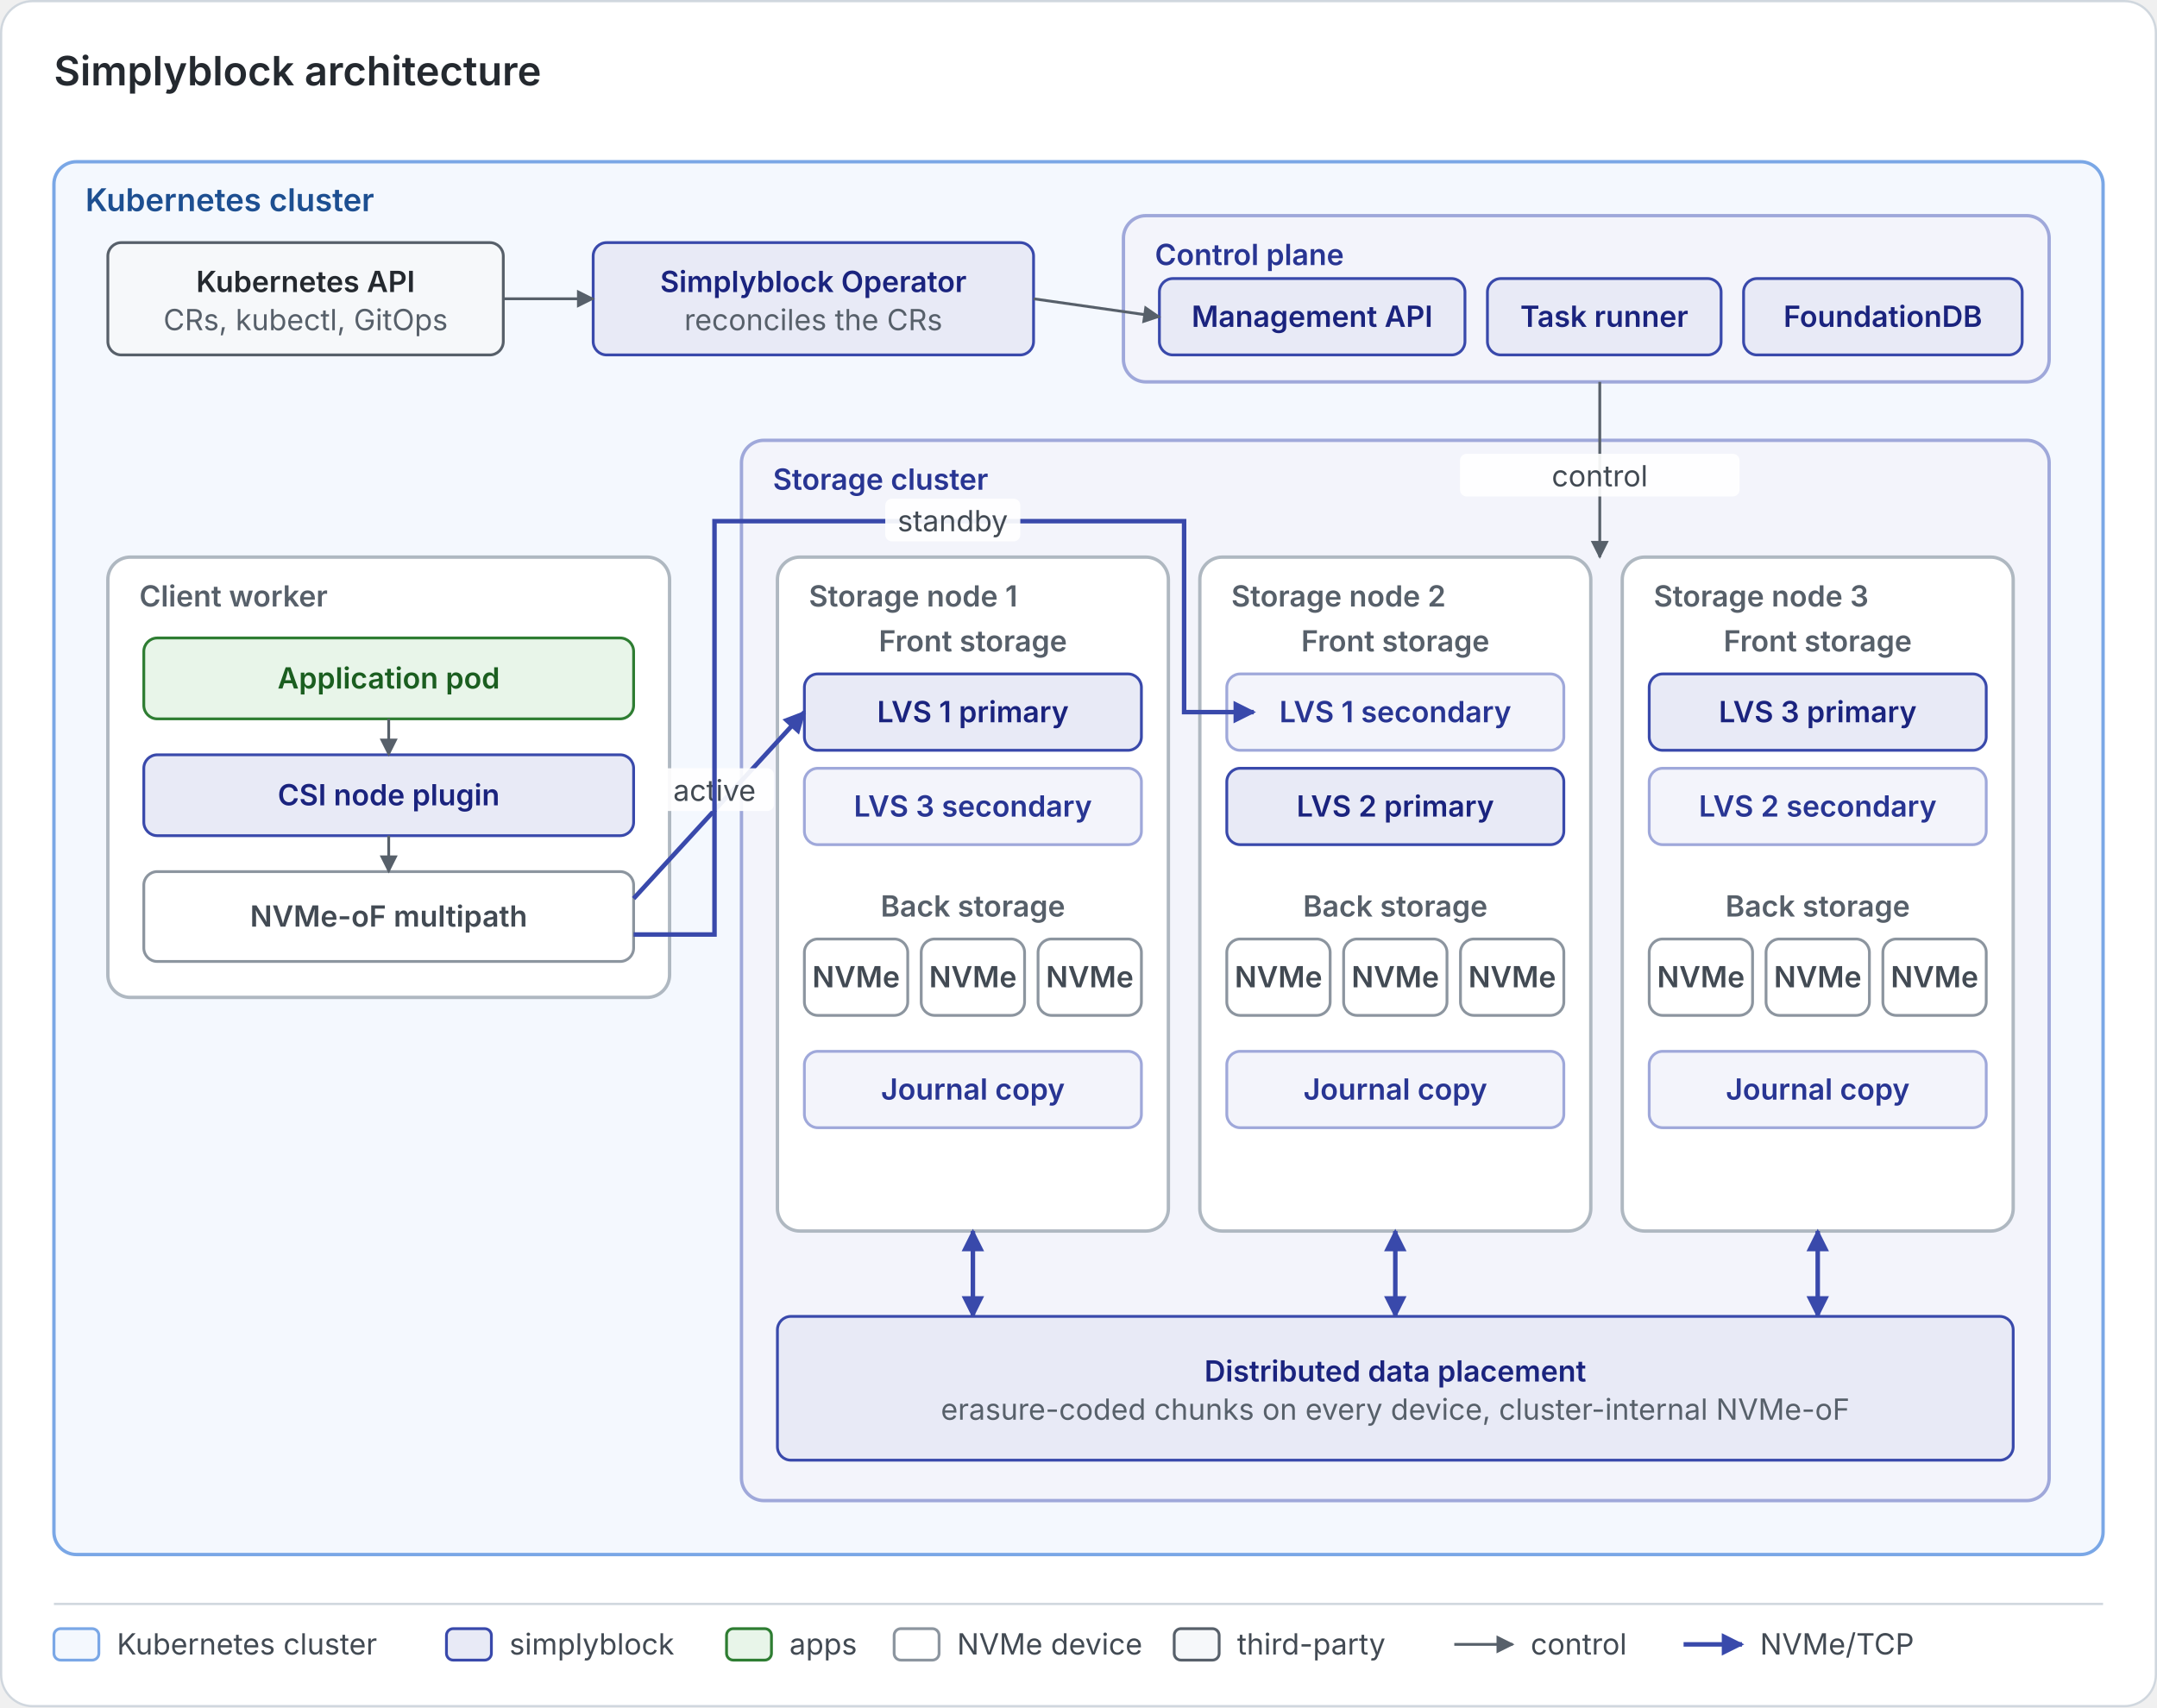
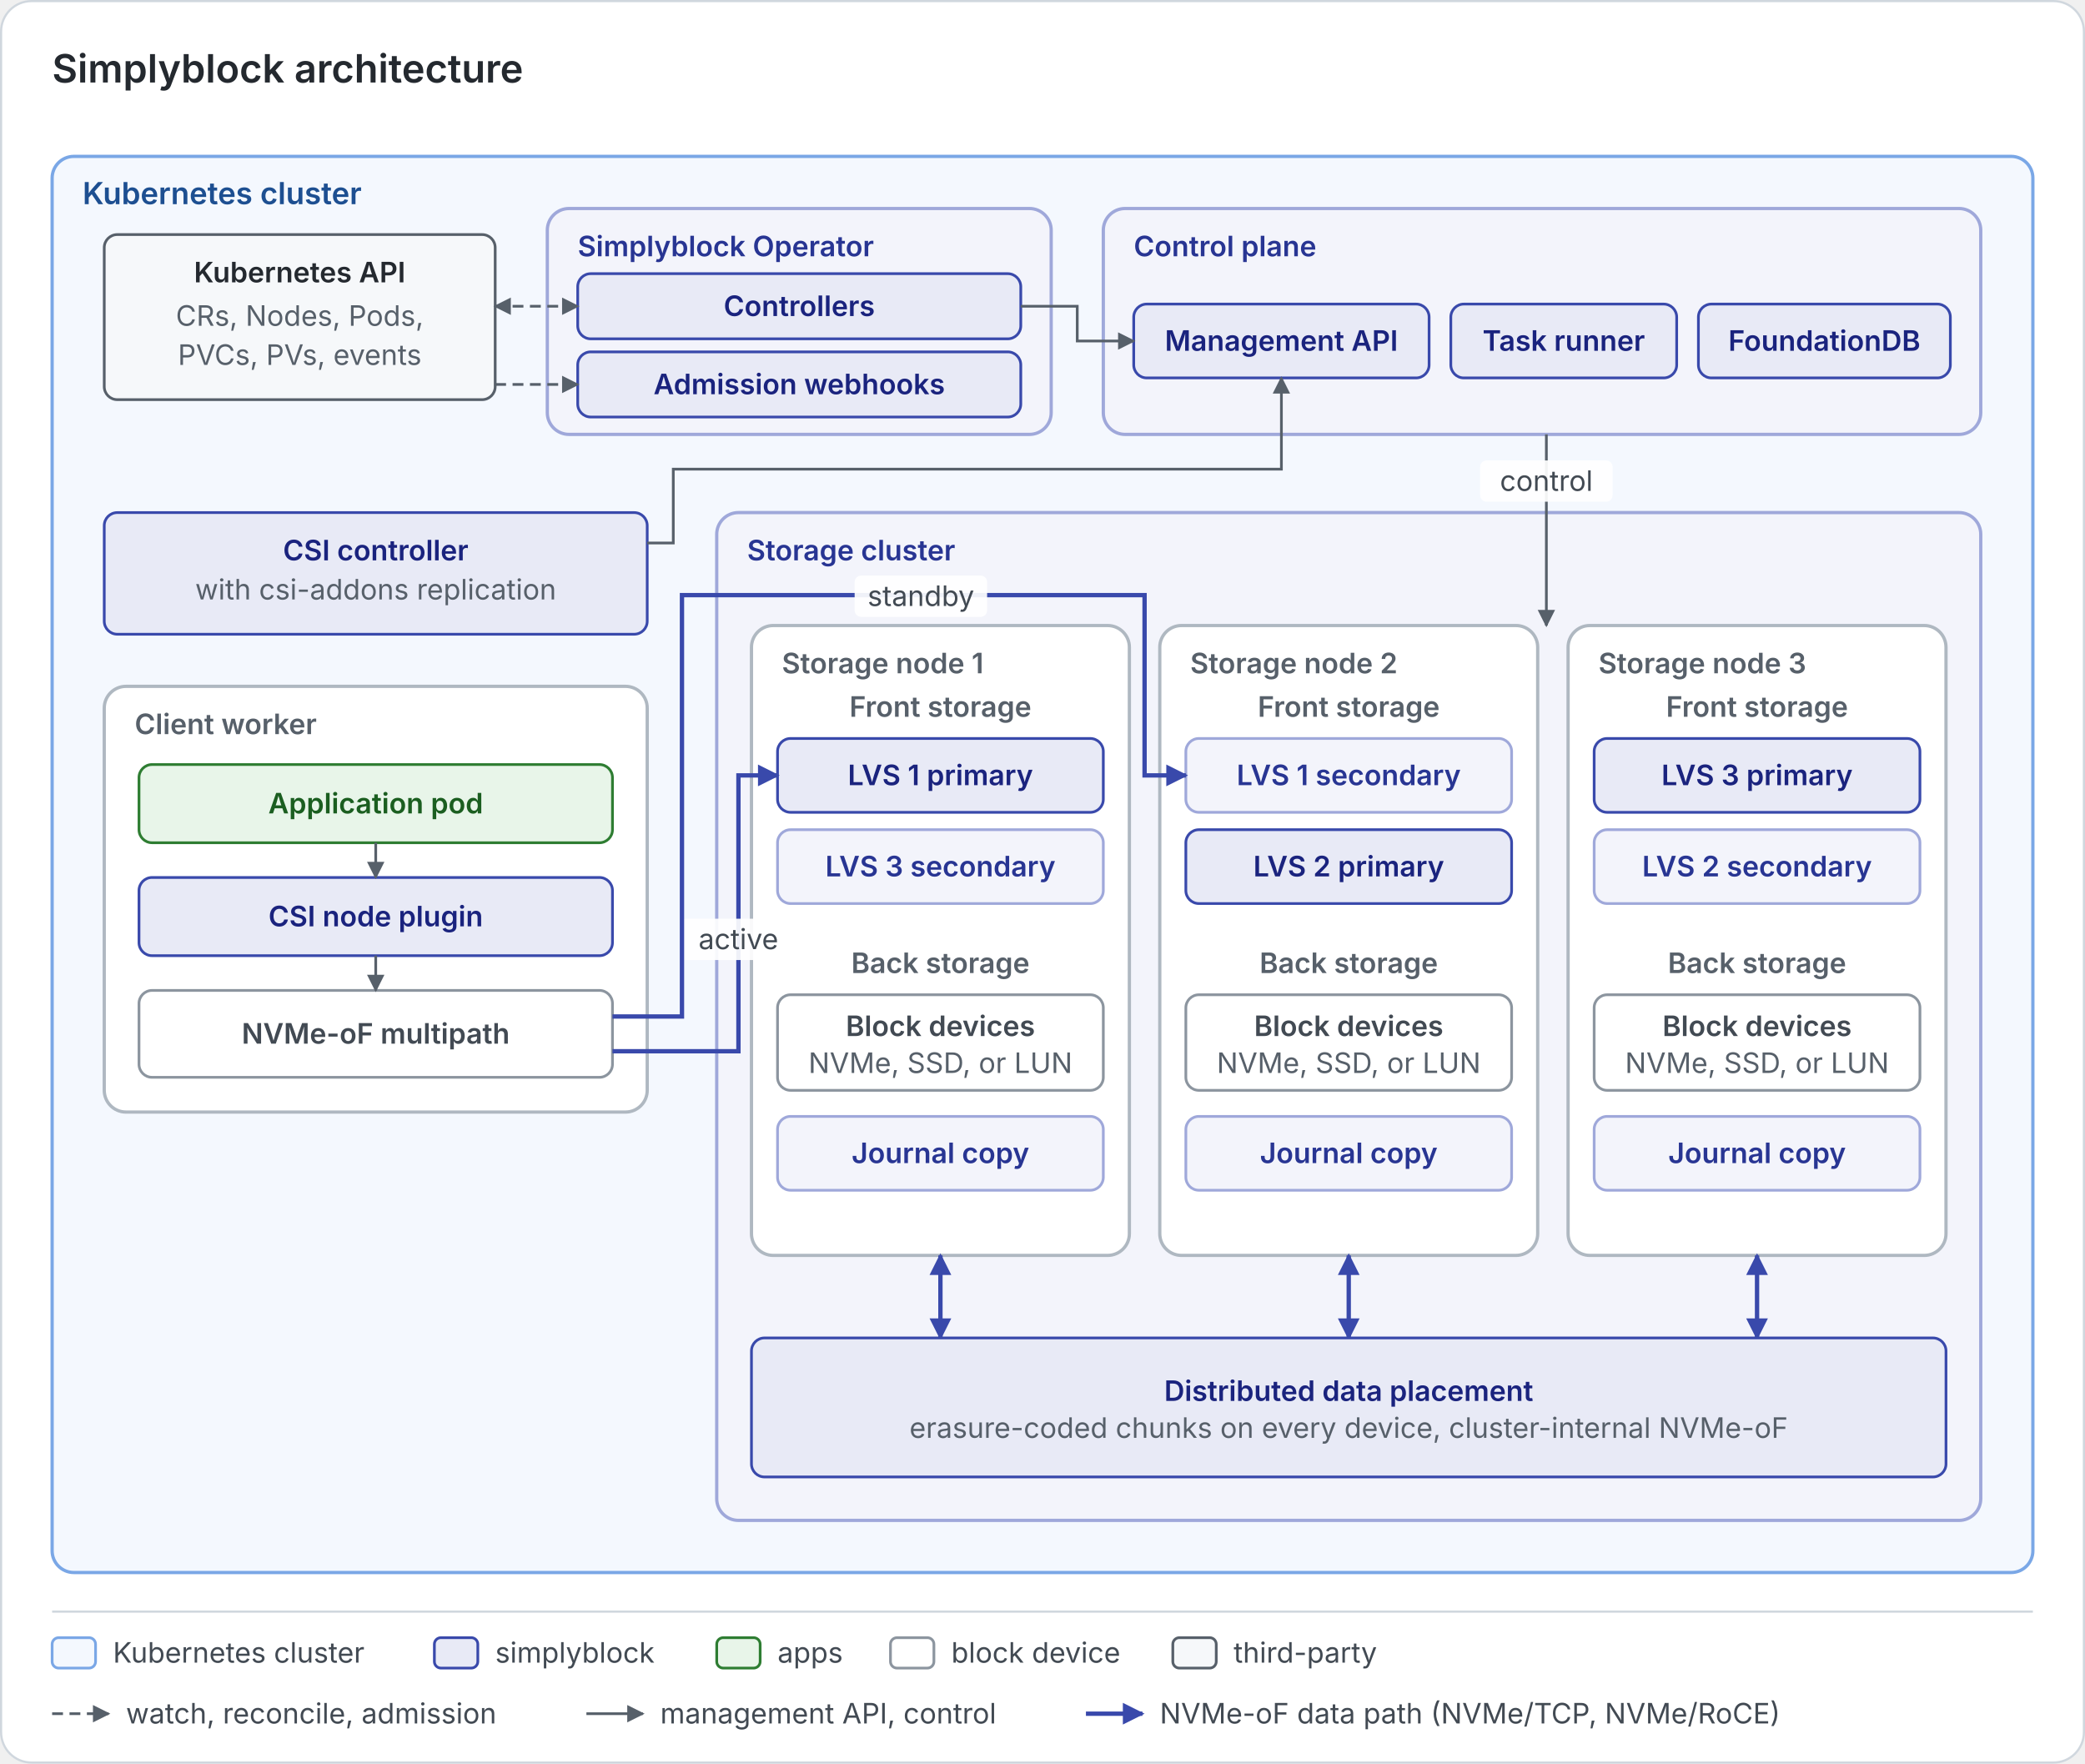
- <svg xmlns="http://www.w3.org/2000/svg" width="960" height="760" viewBox="0 0 960 760" font-family="Inter, Helvetica, Arial, sans-serif" role="img" aria-labelledby="t">
+ <svg xmlns="http://www.w3.org/2000/svg" width="960" height="812" viewBox="0 0 960 812" font-family="Inter, Helvetica, Arial, sans-serif" role="img" aria-labelledby="t">
  <defs>
    <marker id="arr-gray" viewBox="0 0 10 10" refX="9" refY="5" markerWidth="8" markerHeight="8" markerUnits="userSpaceOnUse" orient="auto-start-reverse">
      <path d="M0,0 L10,5 L0,10 z" fill="#57606a" />
    </marker>
    <marker id="arr-sb" viewBox="0 0 10 10" refX="9" refY="5" markerWidth="10" markerHeight="10" markerUnits="userSpaceOnUse" orient="auto-start-reverse">
      <path d="M0,0 L10,5 L0,10 z" fill="#3949ab" />
    </marker>
  </defs>
-   <rect x="0.5" y="0.5" width="959" height="759" rx="14" fill="#ffffff" stroke="#d0d7de" stroke-width="1" />
-   <text x="24" y="38" font-size="18" font-weight="600" fill="#24292f">Simplyblock architecture</text>
-   <rect x="24" y="72" width="912" height="620" rx="10" fill="#f4f8fe" stroke="#7aa7e6" stroke-width="1.5" />
+   <rect x="0.5" y="0.5" width="959" height="811" rx="14" fill="#ffffff" stroke="#d0d7de" stroke-width="1" />
+   <text x="24" y="38" font-size="18" font-weight="600" fill="#24292f" text-anchor="start">Simplyblock architecture</text>
+   <rect x="24" y="72" width="912" height="652" rx="10" fill="#f4f8fe" stroke="#7aa7e6" stroke-width="1.5" />
  <text x="38" y="94" font-size="14" font-weight="600" fill="#1d4f91" text-anchor="start">Kubernetes cluster</text>
-   <rect x="48" y="108" width="176" height="50" rx="6" fill="#f6f8fa" stroke="#57606a" stroke-width="1.25" />
-   <text x="136" y="130" font-size="13" font-weight="600" fill="#24292f" text-anchor="middle">Kubernetes API</text>
-   <text x="136" y="147" font-size="13" font-weight="400" fill="#57606a" text-anchor="middle">CRs, kubectl, GitOps</text>
-   <rect x="264" y="108" width="196" height="50" rx="6" fill="#e8eaf6" stroke="#3949ab" stroke-width="1.25" />
-   <text x="362" y="130" font-size="13" font-weight="600" fill="#1a237e" text-anchor="middle">Simplyblock Operator</text>
-   <text x="362" y="147" font-size="13" font-weight="400" fill="#57606a" text-anchor="middle">reconciles the CRs</text>
-   <rect x="500" y="96" width="412" height="74" rx="10" fill="#f3f4fb" stroke="#9fa8da" stroke-width="1.5" />
-   <text x="514" y="118" font-size="13" font-weight="600" fill="#283593" text-anchor="start">Control plane</text>
-   <rect x="516" y="124" width="136" height="34" rx="6" fill="#e8eaf6" stroke="#3949ab" stroke-width="1.25" />
-   <text x="584" y="145.5" font-size="13" font-weight="600" fill="#1a237e" text-anchor="middle">Management API</text>
-   <rect x="662" y="124" width="104" height="34" rx="6" fill="#e8eaf6" stroke="#3949ab" stroke-width="1.25" />
-   <text x="714" y="145.5" font-size="13" font-weight="600" fill="#1a237e" text-anchor="middle">Task runner</text>
-   <rect x="776" y="124" width="124" height="34" rx="6" fill="#e8eaf6" stroke="#3949ab" stroke-width="1.25" />
-   <text x="838" y="145.5" font-size="13" font-weight="600" fill="#1a237e" text-anchor="middle">FoundationDB</text>
-   <path d="M224,133 L264,133" fill="none" stroke="#57606a" stroke-width="1.25" marker-end="url(#arr-gray)" />
-   <path d="M460,133 L516,141" fill="none" stroke="#57606a" stroke-width="1.25" marker-end="url(#arr-gray)" />
-   <rect x="48" y="248" width="250" height="196" rx="10" fill="#ffffff" stroke="#afb8c1" stroke-width="1.5" />
-   <text x="62" y="270" font-size="13" font-weight="600" fill="#57606a" text-anchor="start">Client worker</text>
-   <rect x="64" y="284" width="218" height="36" rx="6" fill="#e8f5e9" stroke="#2e7d32" stroke-width="1.25" />
-   <text x="173" y="306.5" font-size="13" font-weight="600" fill="#1b5e20" text-anchor="middle">Application pod</text>
-   <rect x="64" y="336" width="218" height="36" rx="6" fill="#e8eaf6" stroke="#3949ab" stroke-width="1.25" />
-   <text x="173" y="358.5" font-size="13" font-weight="600" fill="#1a237e" text-anchor="middle">CSI node plugin</text>
-   <rect x="64" y="388" width="218" height="40" rx="6" fill="#ffffff" stroke="#8c959f" stroke-width="1.25" />
-   <text x="173" y="412.5" font-size="13" font-weight="600" fill="#424a53" text-anchor="middle">NVMe-oF multipath</text>
-   <path d="M173,320 L173,336" fill="none" stroke="#57606a" stroke-width="1.25" marker-end="url(#arr-gray)" />
-   <path d="M173,372 L173,388" fill="none" stroke="#57606a" stroke-width="1.25" marker-end="url(#arr-gray)" />
-   <rect x="330" y="196" width="582" height="472" rx="10" fill="#f3f4fb" stroke="#9fa8da" stroke-width="1.5" />
-   <text x="344" y="218" font-size="13" font-weight="600" fill="#283593" text-anchor="start">Storage cluster</text>
-   <rect x="346" y="248" width="174" height="300" rx="10" fill="#ffffff" stroke="#afb8c1" stroke-width="1.5" />
-   <text x="360" y="270" font-size="13" font-weight="600" fill="#57606a" text-anchor="start">Storage node 1</text>
-   <text x="433" y="290" font-size="13" font-weight="600" fill="#57606a" text-anchor="middle">Front storage</text>
-   <rect x="358" y="300" width="150" height="34" rx="6" fill="#e8eaf6" stroke="#3949ab" stroke-width="1.25" />
-   <text x="433" y="321.5" font-size="13" font-weight="600" fill="#1a237e" text-anchor="middle">LVS 1 primary</text>
-   <rect x="358" y="342" width="150" height="34" rx="6" fill="#f3f4fb" stroke="#9fa8da" stroke-width="1.25" />
-   <text x="433" y="363.5" font-size="13" font-weight="600" fill="#283593" text-anchor="middle">LVS 3 secondary</text>
-   <text x="433" y="408" font-size="13" font-weight="600" fill="#57606a" text-anchor="middle">Back storage</text>
-   <rect x="358" y="418" width="46" height="34" rx="6" fill="#ffffff" stroke="#8c959f" stroke-width="1.25" />
-   <text x="381" y="439.5" font-size="13" font-weight="600" fill="#424a53" text-anchor="middle">NVMe</text>
-   <rect x="410" y="418" width="46" height="34" rx="6" fill="#ffffff" stroke="#8c959f" stroke-width="1.25" />
-   <text x="433" y="439.5" font-size="13" font-weight="600" fill="#424a53" text-anchor="middle">NVMe</text>
-   <rect x="462" y="418" width="46" height="34" rx="6" fill="#ffffff" stroke="#8c959f" stroke-width="1.25" />
-   <text x="485" y="439.5" font-size="13" font-weight="600" fill="#424a53" text-anchor="middle">NVMe</text>
-   <rect x="358" y="468" width="150" height="34" rx="6" fill="#f3f4fb" stroke="#9fa8da" stroke-width="1.25" />
-   <text x="433" y="489.5" font-size="13" font-weight="600" fill="#283593" text-anchor="middle">Journal copy</text>
-   <path d="M433,548 L433,586" fill="none" stroke="#3949ab" stroke-width="2" marker-start="url(#arr-sb)" marker-end="url(#arr-sb)" />
-   <rect x="534" y="248" width="174" height="300" rx="10" fill="#ffffff" stroke="#afb8c1" stroke-width="1.5" />
-   <text x="548" y="270" font-size="13" font-weight="600" fill="#57606a" text-anchor="start">Storage node 2</text>
-   <text x="621" y="290" font-size="13" font-weight="600" fill="#57606a" text-anchor="middle">Front storage</text>
-   <rect x="546" y="300" width="150" height="34" rx="6" fill="#f3f4fb" stroke="#9fa8da" stroke-width="1.25" />
-   <text x="621" y="321.5" font-size="13" font-weight="600" fill="#283593" text-anchor="middle">LVS 1 secondary</text>
-   <rect x="546" y="342" width="150" height="34" rx="6" fill="#e8eaf6" stroke="#3949ab" stroke-width="1.25" />
-   <text x="621" y="363.5" font-size="13" font-weight="600" fill="#1a237e" text-anchor="middle">LVS 2 primary</text>
-   <text x="621" y="408" font-size="13" font-weight="600" fill="#57606a" text-anchor="middle">Back storage</text>
-   <rect x="546" y="418" width="46" height="34" rx="6" fill="#ffffff" stroke="#8c959f" stroke-width="1.25" />
-   <text x="569" y="439.5" font-size="13" font-weight="600" fill="#424a53" text-anchor="middle">NVMe</text>
-   <rect x="598" y="418" width="46" height="34" rx="6" fill="#ffffff" stroke="#8c959f" stroke-width="1.25" />
-   <text x="621" y="439.5" font-size="13" font-weight="600" fill="#424a53" text-anchor="middle">NVMe</text>
-   <rect x="650" y="418" width="46" height="34" rx="6" fill="#ffffff" stroke="#8c959f" stroke-width="1.25" />
-   <text x="673" y="439.5" font-size="13" font-weight="600" fill="#424a53" text-anchor="middle">NVMe</text>
-   <rect x="546" y="468" width="150" height="34" rx="6" fill="#f3f4fb" stroke="#9fa8da" stroke-width="1.25" />
-   <text x="621" y="489.5" font-size="13" font-weight="600" fill="#283593" text-anchor="middle">Journal copy</text>
-   <path d="M621,548 L621,586" fill="none" stroke="#3949ab" stroke-width="2" marker-start="url(#arr-sb)" marker-end="url(#arr-sb)" />
-   <rect x="722" y="248" width="174" height="300" rx="10" fill="#ffffff" stroke="#afb8c1" stroke-width="1.5" />
-   <text x="736" y="270" font-size="13" font-weight="600" fill="#57606a" text-anchor="start">Storage node 3</text>
-   <text x="809" y="290" font-size="13" font-weight="600" fill="#57606a" text-anchor="middle">Front storage</text>
-   <rect x="734" y="300" width="150" height="34" rx="6" fill="#e8eaf6" stroke="#3949ab" stroke-width="1.25" />
-   <text x="809" y="321.5" font-size="13" font-weight="600" fill="#1a237e" text-anchor="middle">LVS 3 primary</text>
-   <rect x="734" y="342" width="150" height="34" rx="6" fill="#f3f4fb" stroke="#9fa8da" stroke-width="1.25" />
-   <text x="809" y="363.5" font-size="13" font-weight="600" fill="#283593" text-anchor="middle">LVS 2 secondary</text>
-   <text x="809" y="408" font-size="13" font-weight="600" fill="#57606a" text-anchor="middle">Back storage</text>
-   <rect x="734" y="418" width="46" height="34" rx="6" fill="#ffffff" stroke="#8c959f" stroke-width="1.25" />
-   <text x="757" y="439.5" font-size="13" font-weight="600" fill="#424a53" text-anchor="middle">NVMe</text>
-   <rect x="786" y="418" width="46" height="34" rx="6" fill="#ffffff" stroke="#8c959f" stroke-width="1.25" />
-   <text x="809" y="439.5" font-size="13" font-weight="600" fill="#424a53" text-anchor="middle">NVMe</text>
-   <rect x="838" y="418" width="46" height="34" rx="6" fill="#ffffff" stroke="#8c959f" stroke-width="1.25" />
-   <text x="861" y="439.5" font-size="13" font-weight="600" fill="#424a53" text-anchor="middle">NVMe</text>
-   <rect x="734" y="468" width="150" height="34" rx="6" fill="#f3f4fb" stroke="#9fa8da" stroke-width="1.25" />
-   <text x="809" y="489.5" font-size="13" font-weight="600" fill="#283593" text-anchor="middle">Journal copy</text>
-   <path d="M809,548 L809,586" fill="none" stroke="#3949ab" stroke-width="2" marker-start="url(#arr-sb)" marker-end="url(#arr-sb)" />
-   <rect x="346" y="586" width="550" height="64" rx="6" fill="#e8eaf6" stroke="#3949ab" stroke-width="1.25" />
-   <text x="621" y="615" font-size="13" font-weight="600" fill="#1a237e" text-anchor="middle">Distributed data placement</text>
-   <text x="621" y="632" font-size="13" font-weight="400" fill="#57606a" text-anchor="middle">erasure-coded chunks on every device, cluster-internal NVMe-oF</text>
-   <path d="M282,400 L358,317" fill="none" stroke="#3949ab" stroke-width="2" marker-end="url(#arr-sb)" />
-   <rect x="291.6" y="342" width="52.9" height="19" rx="3" fill="#ffffff" fill-opacity="0.92" />
-   <text x="318" y="356.5" font-size="13" font-weight="400" fill="#424a53" text-anchor="middle">active</text>
-   <path d="M282,416 L318,416 L318,232 L527,232 L527,317 L558,317" fill="none" stroke="#3949ab" stroke-width="2" marker-end="url(#arr-sb)" />
-   <rect x="394.0" y="222" width="60.1" height="19" rx="3" fill="#ffffff" fill-opacity="0.92" />
-   <text x="424" y="236.5" font-size="13" font-weight="400" fill="#424a53" text-anchor="middle">standby</text>
-   <path d="M712,170 L712,248" fill="none" stroke="#57606a" stroke-width="1.25" marker-end="url(#arr-gray)" />
-   <rect x="649.8" y="202" width="124.4" height="19" rx="3" fill="#ffffff" fill-opacity="0.92" />
-   <text x="712" y="216.5" font-size="13" font-weight="400" fill="#424a53" text-anchor="middle">control</text>
-   <line x1="24" y1="714" x2="936" y2="714" stroke="#d0d7de" stroke-width="1" />
-   <rect x="24" y="725" width="20" height="14" rx="3" fill="#f4f8fe" stroke="#7aa7e6" stroke-width="1.25" />
-   <text x="52" y="736.5" font-size="13" font-weight="400" fill="#424a53" text-anchor="start">Kubernetes cluster</text>
-   <rect x="198.7" y="725" width="20" height="14" rx="3" fill="#e8eaf6" stroke="#3949ab" stroke-width="1.25" />
-   <text x="226.7" y="736.5" font-size="13" font-weight="400" fill="#424a53" text-anchor="start">simplyblock</text>
-   <rect x="323.35" y="725" width="20" height="14" rx="3" fill="#e8f5e9" stroke="#2e7d32" stroke-width="1.25" />
-   <text x="351.35" y="736.5" font-size="13" font-weight="400" fill="#424a53" text-anchor="start">apps</text>
-   <rect x="397.95" y="725" width="20" height="14" rx="3" fill="#ffffff" stroke="#8c959f" stroke-width="1.25" />
-   <text x="425.95" y="736.5" font-size="13" font-weight="400" fill="#424a53" text-anchor="start">NVMe device</text>
-   <rect x="522.6" y="725" width="20" height="14" rx="3" fill="#f6f8fa" stroke="#57606a" stroke-width="1.25" />
-   <text x="550.6" y="736.5" font-size="13" font-weight="400" fill="#424a53" text-anchor="start">third-party</text>
-   <path d="M647.25,732 L673.25,732" stroke="#57606a" stroke-width="1.25" marker-end="url(#arr-gray)" fill="none" />
-   <text x="681.25" y="736.5" font-size="13" font-weight="400" fill="#424a53" text-anchor="start">control</text>
-   <path d="M749.3,732 L775.3,732" stroke="#3949ab" stroke-width="2" marker-end="url(#arr-sb)" fill="none" />
-   <text x="783.3" y="736.5" font-size="13" font-weight="400" fill="#424a53" text-anchor="start">NVMe/TCP</text>
+   <rect x="48" y="108" width="180" height="76" rx="6" fill="#f6f8fa" stroke="#57606a" stroke-width="1.25" />
+   <text x="138" y="130" font-size="13" font-weight="600" fill="#24292f" text-anchor="middle">Kubernetes API</text>
+   <text x="138" y="150" font-size="13" font-weight="400" fill="#57606a" text-anchor="middle">CRs, Nodes, Pods,</text>
+   <text x="138" y="168" font-size="13" font-weight="400" fill="#57606a" text-anchor="middle">PVCs, PVs, events</text>
+   <rect x="252" y="96" width="232" height="104" rx="10" fill="#f3f4fb" stroke="#9fa8da" stroke-width="1.5" />
+   <text x="266" y="118" font-size="13" font-weight="600" fill="#283593" text-anchor="start">Simplyblock Operator</text>
+   <rect x="266" y="126" width="204" height="30" rx="6" fill="#e8eaf6" stroke="#3949ab" stroke-width="1.25" />
+   <text x="368.0" y="145.5" font-size="13" font-weight="600" fill="#1a237e" text-anchor="middle">Controllers</text>
+   <rect x="266" y="162" width="204" height="30" rx="6" fill="#e8eaf6" stroke="#3949ab" stroke-width="1.25" />
+   <text x="368.0" y="181.5" font-size="13" font-weight="600" fill="#1a237e" text-anchor="middle">Admission webhooks</text>
+   <rect x="508" y="96" width="404" height="104" rx="10" fill="#f3f4fb" stroke="#9fa8da" stroke-width="1.5" />
+   <text x="522" y="118" font-size="13" font-weight="600" fill="#283593" text-anchor="start">Control plane</text>
+   <rect x="522" y="140" width="136" height="34" rx="6" fill="#e8eaf6" stroke="#3949ab" stroke-width="1.25" />
+   <text x="590.0" y="161.5" font-size="13" font-weight="600" fill="#1a237e" text-anchor="middle">Management API</text>
+   <rect x="668" y="140" width="104" height="34" rx="6" fill="#e8eaf6" stroke="#3949ab" stroke-width="1.25" />
+   <text x="720.0" y="161.5" font-size="13" font-weight="600" fill="#1a237e" text-anchor="middle">Task runner</text>
+   <rect x="782" y="140" width="116" height="34" rx="6" fill="#e8eaf6" stroke="#3949ab" stroke-width="1.25" />
+   <text x="840.0" y="161.5" font-size="13" font-weight="600" fill="#1a237e" text-anchor="middle">FoundationDB</text>
+   <path d="M228,141 L266,141" fill="none" stroke="#57606a" stroke-width="1.25" stroke-dasharray="5 3" marker-start="url(#arr-gray)" marker-end="url(#arr-gray)" />
+   <path d="M228,177 L266,177" fill="none" stroke="#57606a" stroke-width="1.25" stroke-dasharray="5 3" marker-end="url(#arr-gray)" />
+   <path d="M470,141 L496,141 L496,157 L522,157" fill="none" stroke="#57606a" stroke-width="1.25" marker-end="url(#arr-gray)" />
+   <rect x="48" y="236" width="250" height="56" rx="6" fill="#e8eaf6" stroke="#3949ab" stroke-width="1.25" />
+   <text x="173" y="258" font-size="13" font-weight="600" fill="#1a237e" text-anchor="middle">CSI controller</text>
+   <text x="173" y="276" font-size="13" font-weight="400" fill="#57606a" text-anchor="middle">with csi-addons replication</text>
+   <path d="M298,250 L310,250 L310,216 L590,216 L590,174" fill="none" stroke="#57606a" stroke-width="1.25" marker-end="url(#arr-gray)" />
+   <rect x="48" y="316" width="250" height="196" rx="10" fill="#ffffff" stroke="#afb8c1" stroke-width="1.5" />
+   <text x="62" y="338" font-size="13" font-weight="600" fill="#57606a" text-anchor="start">Client worker</text>
+   <rect x="64" y="352" width="218" height="36" rx="6" fill="#e8f5e9" stroke="#2e7d32" stroke-width="1.25" />
+   <text x="173.0" y="374.5" font-size="13" font-weight="600" fill="#1b5e20" text-anchor="middle">Application pod</text>
+   <rect x="64" y="404" width="218" height="36" rx="6" fill="#e8eaf6" stroke="#3949ab" stroke-width="1.25" />
+   <text x="173.0" y="426.5" font-size="13" font-weight="600" fill="#1a237e" text-anchor="middle">CSI node plugin</text>
+   <rect x="64" y="456" width="218" height="40" rx="6" fill="#ffffff" stroke="#8c959f" stroke-width="1.25" />
+   <text x="173.0" y="480.5" font-size="13" font-weight="600" fill="#424a53" text-anchor="middle">NVMe-oF multipath</text>
+   <path d="M173,388 L173,404" fill="none" stroke="#57606a" stroke-width="1.25" marker-end="url(#arr-gray)" />
+   <path d="M173,440 L173,456" fill="none" stroke="#57606a" stroke-width="1.25" marker-end="url(#arr-gray)" />
+   <rect x="330" y="236" width="582" height="464" rx="10" fill="#f3f4fb" stroke="#9fa8da" stroke-width="1.5" />
+   <text x="344" y="258" font-size="13" font-weight="600" fill="#283593" text-anchor="start">Storage cluster</text>
+   <rect x="346" y="288" width="174" height="290" rx="10" fill="#ffffff" stroke="#afb8c1" stroke-width="1.5" />
+   <text x="360" y="310" font-size="13" font-weight="600" fill="#57606a" text-anchor="start">Storage node 1</text>
+   <text x="433" y="330" font-size="13" font-weight="600" fill="#57606a" text-anchor="middle">Front storage</text>
+   <rect x="358" y="340" width="150" height="34" rx="6" fill="#e8eaf6" stroke="#3949ab" stroke-width="1.25" />
+   <text x="433.0" y="361.5" font-size="13" font-weight="600" fill="#1a237e" text-anchor="middle">LVS 1 primary</text>
+   <rect x="358" y="382" width="150" height="34" rx="6" fill="#f3f4fb" stroke="#9fa8da" stroke-width="1.25" />
+   <text x="433.0" y="403.5" font-size="13" font-weight="600" fill="#283593" text-anchor="middle">LVS 3 secondary</text>
+   <text x="433" y="448" font-size="13" font-weight="600" fill="#57606a" text-anchor="middle">Back storage</text>
+   <rect x="358" y="458" width="150" height="44" rx="6" fill="#ffffff" stroke="#8c959f" stroke-width="1.25" />
+   <text x="433.0" y="477.0" font-size="13" font-weight="600" fill="#424a53" text-anchor="middle">Block devices</text>
+   <text x="433.0" y="494.0" font-size="13" font-weight="400" fill="#57606a" text-anchor="middle">NVMe, SSD, or LUN</text>
+   <rect x="358" y="514" width="150" height="34" rx="6" fill="#f3f4fb" stroke="#9fa8da" stroke-width="1.25" />
+   <text x="433.0" y="535.5" font-size="13" font-weight="600" fill="#283593" text-anchor="middle">Journal copy</text>
+   <path d="M433,578 L433,616" fill="none" stroke="#3949ab" stroke-width="2" marker-start="url(#arr-sb)" marker-end="url(#arr-sb)" />
+   <rect x="534" y="288" width="174" height="290" rx="10" fill="#ffffff" stroke="#afb8c1" stroke-width="1.5" />
+   <text x="548" y="310" font-size="13" font-weight="600" fill="#57606a" text-anchor="start">Storage node 2</text>
+   <text x="621" y="330" font-size="13" font-weight="600" fill="#57606a" text-anchor="middle">Front storage</text>
+   <rect x="546" y="340" width="150" height="34" rx="6" fill="#f3f4fb" stroke="#9fa8da" stroke-width="1.25" />
+   <text x="621.0" y="361.5" font-size="13" font-weight="600" fill="#283593" text-anchor="middle">LVS 1 secondary</text>
+   <rect x="546" y="382" width="150" height="34" rx="6" fill="#e8eaf6" stroke="#3949ab" stroke-width="1.25" />
+   <text x="621.0" y="403.5" font-size="13" font-weight="600" fill="#1a237e" text-anchor="middle">LVS 2 primary</text>
+   <text x="621" y="448" font-size="13" font-weight="600" fill="#57606a" text-anchor="middle">Back storage</text>
+   <rect x="546" y="458" width="150" height="44" rx="6" fill="#ffffff" stroke="#8c959f" stroke-width="1.25" />
+   <text x="621.0" y="477.0" font-size="13" font-weight="600" fill="#424a53" text-anchor="middle">Block devices</text>
+   <text x="621.0" y="494.0" font-size="13" font-weight="400" fill="#57606a" text-anchor="middle">NVMe, SSD, or LUN</text>
+   <rect x="546" y="514" width="150" height="34" rx="6" fill="#f3f4fb" stroke="#9fa8da" stroke-width="1.25" />
+   <text x="621.0" y="535.5" font-size="13" font-weight="600" fill="#283593" text-anchor="middle">Journal copy</text>
+   <path d="M621,578 L621,616" fill="none" stroke="#3949ab" stroke-width="2" marker-start="url(#arr-sb)" marker-end="url(#arr-sb)" />
+   <rect x="722" y="288" width="174" height="290" rx="10" fill="#ffffff" stroke="#afb8c1" stroke-width="1.5" />
+   <text x="736" y="310" font-size="13" font-weight="600" fill="#57606a" text-anchor="start">Storage node 3</text>
+   <text x="809" y="330" font-size="13" font-weight="600" fill="#57606a" text-anchor="middle">Front storage</text>
+   <rect x="734" y="340" width="150" height="34" rx="6" fill="#e8eaf6" stroke="#3949ab" stroke-width="1.25" />
+   <text x="809.0" y="361.5" font-size="13" font-weight="600" fill="#1a237e" text-anchor="middle">LVS 3 primary</text>
+   <rect x="734" y="382" width="150" height="34" rx="6" fill="#f3f4fb" stroke="#9fa8da" stroke-width="1.25" />
+   <text x="809.0" y="403.5" font-size="13" font-weight="600" fill="#283593" text-anchor="middle">LVS 2 secondary</text>
+   <text x="809" y="448" font-size="13" font-weight="600" fill="#57606a" text-anchor="middle">Back storage</text>
+   <rect x="734" y="458" width="150" height="44" rx="6" fill="#ffffff" stroke="#8c959f" stroke-width="1.25" />
+   <text x="809.0" y="477.0" font-size="13" font-weight="600" fill="#424a53" text-anchor="middle">Block devices</text>
+   <text x="809.0" y="494.0" font-size="13" font-weight="400" fill="#57606a" text-anchor="middle">NVMe, SSD, or LUN</text>
+   <rect x="734" y="514" width="150" height="34" rx="6" fill="#f3f4fb" stroke="#9fa8da" stroke-width="1.25" />
+   <text x="809.0" y="535.5" font-size="13" font-weight="600" fill="#283593" text-anchor="middle">Journal copy</text>
+   <path d="M809,578 L809,616" fill="none" stroke="#3949ab" stroke-width="2" marker-start="url(#arr-sb)" marker-end="url(#arr-sb)" />
+   <rect x="346" y="616" width="550" height="64" rx="6" fill="#e8eaf6" stroke="#3949ab" stroke-width="1.25" />
+   <text x="621.0" y="645.0" font-size="13" font-weight="600" fill="#1a237e" text-anchor="middle">Distributed data placement</text>
+   <text x="621.0" y="662.0" font-size="13" font-weight="400" fill="#57606a" text-anchor="middle">erasure-coded chunks on every device, cluster-internal NVMe-oF</text>
+   <path d="M282,484 L340,484 L340,357 L358,357" fill="none" stroke="#3949ab" stroke-width="2" marker-end="url(#arr-sb)" />
+   <rect x="313.0" y="423" width="54" height="19" rx="3" fill="#ffffff" fill-opacity="0.92" />
+   <text x="340" y="437" font-size="13" font-weight="400" fill="#424a53" text-anchor="middle">active</text>
+   <path d="M282,468 L314,468 L314,274 L527,274 L527,357 L546,357" fill="none" stroke="#3949ab" stroke-width="2" marker-end="url(#arr-sb)" />
+   <rect x="393.5" y="265" width="61" height="19" rx="3" fill="#ffffff" fill-opacity="0.92" />
+   <text x="424" y="279" font-size="13" font-weight="400" fill="#424a53" text-anchor="middle">standby</text>
+   <path d="M712,200 L712,288" fill="none" stroke="#57606a" stroke-width="1.25" marker-end="url(#arr-gray)" />
+   <rect x="681.5" y="212" width="61" height="19" rx="3" fill="#ffffff" fill-opacity="0.92" />
+   <text x="712" y="226" font-size="13" font-weight="400" fill="#424a53" text-anchor="middle">control</text>
+   <line x1="24" y1="742" x2="936" y2="742" stroke="#d0d7de" stroke-width="1" />
+   <rect x="24" y="754" width="20" height="14" rx="3" fill="#f4f8fe" stroke="#7aa7e6" stroke-width="1.25" />
+   <text x="52" y="765.5" font-size="13" font-weight="400" fill="#424a53" text-anchor="start">Kubernetes cluster</text>
+   <rect x="200" y="754" width="20" height="14" rx="3" fill="#e8eaf6" stroke="#3949ab" stroke-width="1.25" />
+   <text x="228" y="765.5" font-size="13" font-weight="400" fill="#424a53" text-anchor="start">simplyblock</text>
+   <rect x="330" y="754" width="20" height="14" rx="3" fill="#e8f5e9" stroke="#2e7d32" stroke-width="1.25" />
+   <text x="358" y="765.5" font-size="13" font-weight="400" fill="#424a53" text-anchor="start">apps</text>
+   <rect x="410" y="754" width="20" height="14" rx="3" fill="#ffffff" stroke="#8c959f" stroke-width="1.25" />
+   <text x="438" y="765.5" font-size="13" font-weight="400" fill="#424a53" text-anchor="start">block device</text>
+   <rect x="540" y="754" width="20" height="14" rx="3" fill="#f6f8fa" stroke="#57606a" stroke-width="1.25" />
+   <text x="568" y="765.5" font-size="13" font-weight="400" fill="#424a53" text-anchor="start">third-party</text>
+   <path d="M24,789 L50,789" stroke="#57606a" stroke-width="1.25" stroke-dasharray="5 3" marker-end="url(#arr-gray)" fill="none" />
+   <text x="58" y="793.5" font-size="13" font-weight="400" fill="#424a53" text-anchor="start">watch, reconcile, admission</text>
+   <path d="M270,789 L296,789" stroke="#57606a" stroke-width="1.25" marker-end="url(#arr-gray)" fill="none" />
+   <text x="304" y="793.5" font-size="13" font-weight="400" fill="#424a53" text-anchor="start">management API, control</text>
+   <path d="M500,789 L526,789" stroke="#3949ab" stroke-width="2" marker-end="url(#arr-sb)" fill="none" />
+   <text x="534" y="793.5" font-size="13" font-weight="400" fill="#424a53" text-anchor="start">NVMe-oF data path (NVMe/TCP, NVMe/RoCE)</text>
</svg>
